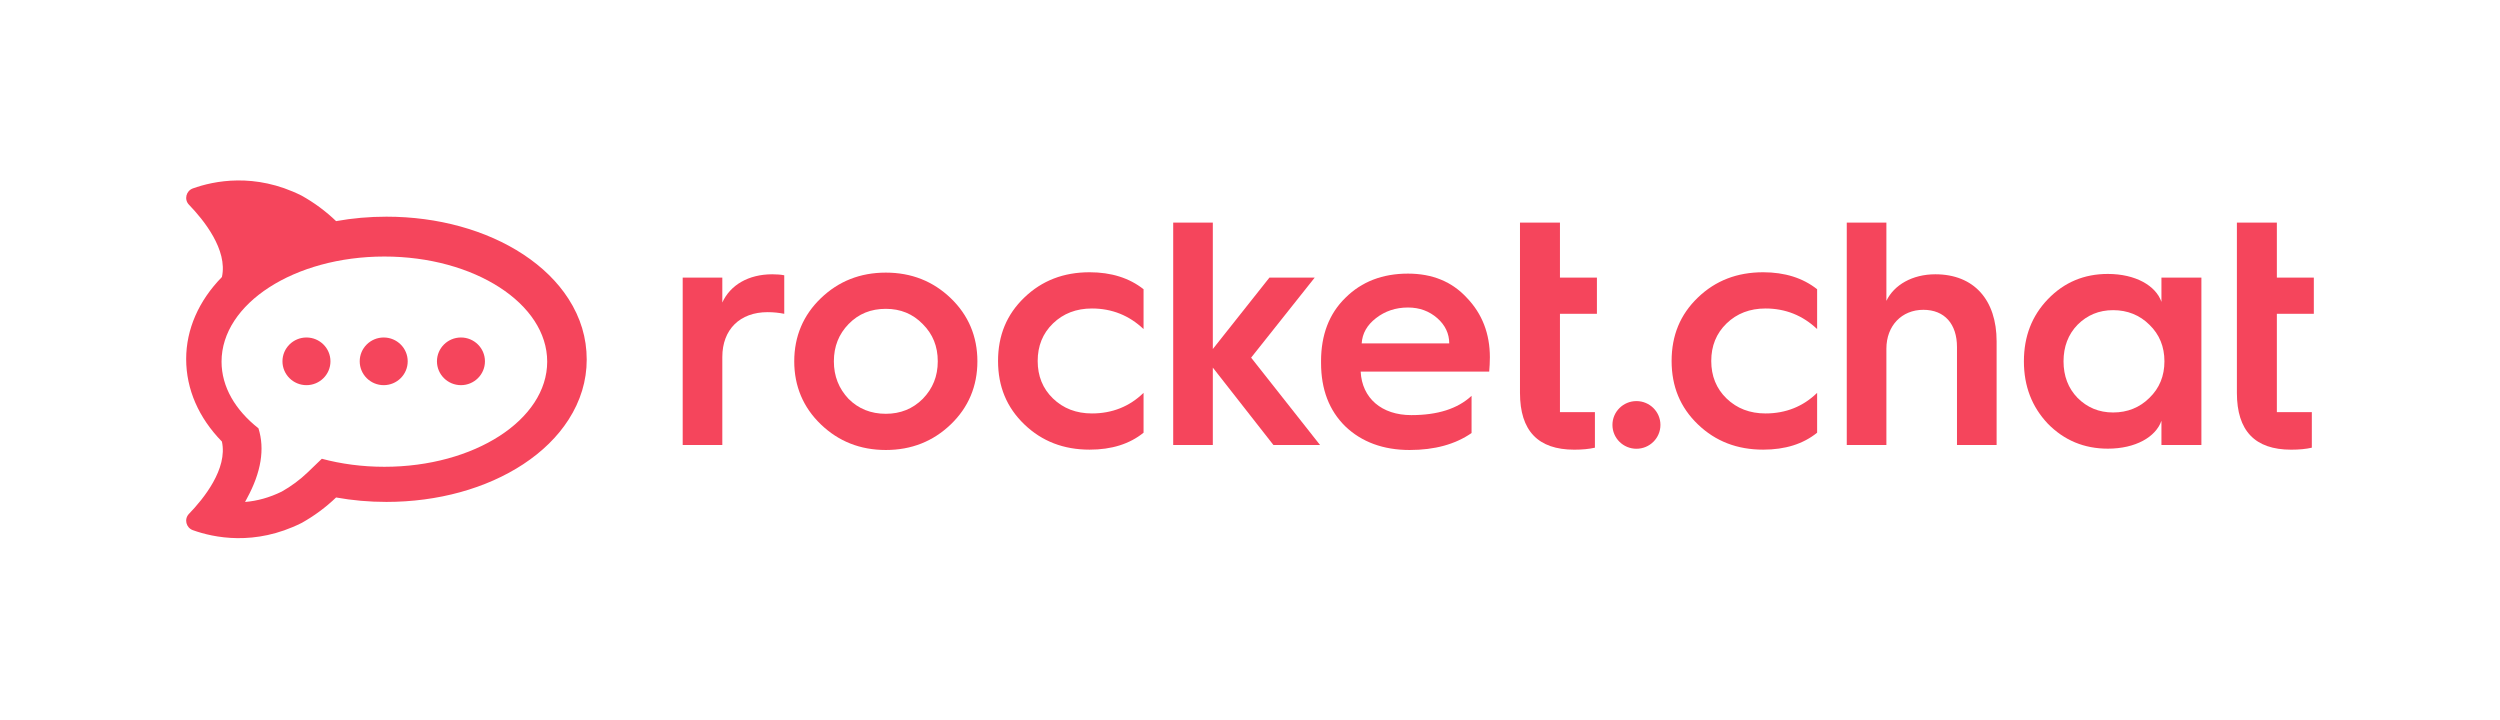
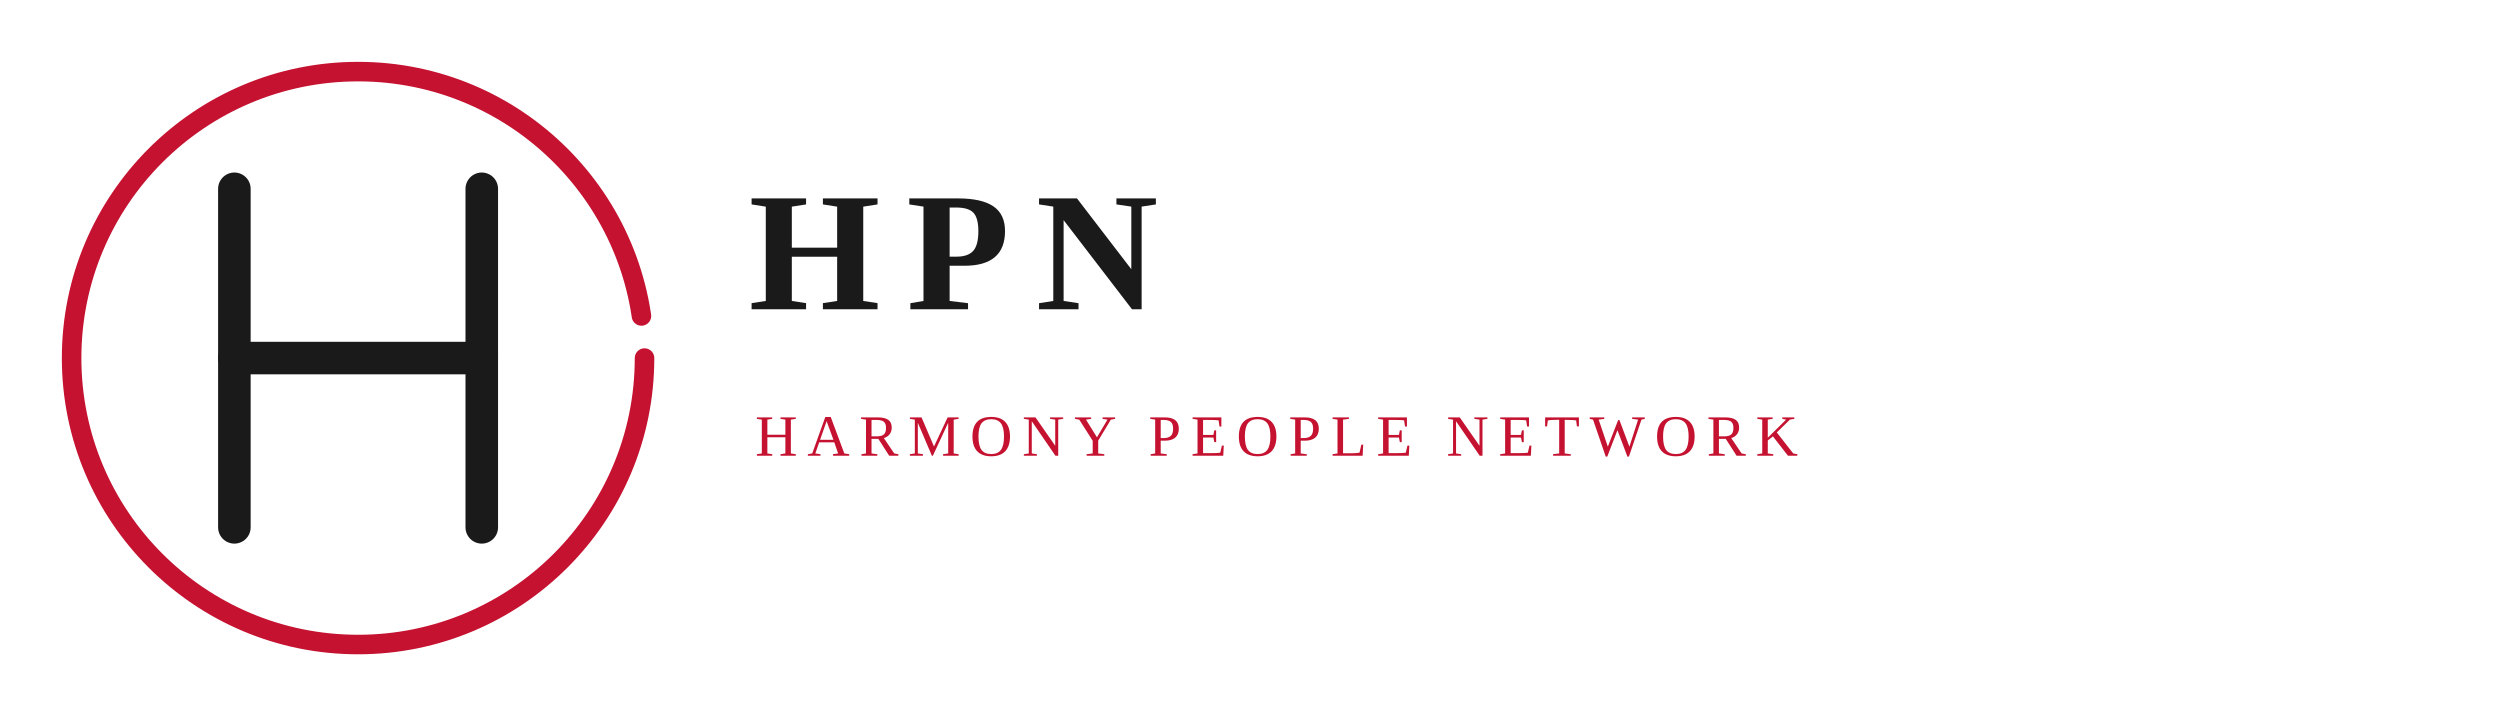
<svg xmlns="http://www.w3.org/2000/svg" width="768" height="221" viewBox="0 0 768 221" fill="none">
-   <path d="M687.178 68.376H699.452V85.281H710.808V96.402H699.452V126.607H710.193V137.528C708.453 137.935 706.305 138.141 703.849 138.141C692.7 138.141 687.174 132.326 687.174 120.692V68.376H687.178Z" fill="#F5455C" />
-   <path d="M663.995 92.73V85.281H676.268V136.708H663.995V129.259C662.255 134.259 656.017 137.83 647.526 137.83C640.265 137.83 634.123 135.28 629.111 130.179C624.2 124.973 621.744 118.65 621.744 110.994C621.744 103.339 624.2 97.016 629.111 91.911C634.123 86.705 640.26 84.154 647.526 84.154C656.013 84.159 662.255 87.731 663.995 92.73ZM660.309 122.221C663.38 119.263 664.913 115.486 664.913 110.999C664.913 106.512 663.38 102.735 660.309 99.772C657.344 96.814 653.557 95.281 649.16 95.281C644.763 95.281 641.183 96.81 638.213 99.772C635.349 102.73 633.917 106.507 633.917 110.999C633.917 115.491 635.349 119.263 638.213 122.221C641.178 125.179 644.758 126.713 649.16 126.713C653.562 126.713 657.344 125.179 660.309 122.221Z" fill="#F5455C" />
-   <path d="M209.724 136.708V85.281H221.896V92.932C224.352 87.524 229.979 84.26 237.24 84.26C238.672 84.26 239.903 84.361 240.922 84.567V96.402C239.388 96.096 237.649 95.894 235.808 95.894C227.317 95.894 221.896 101.201 221.896 109.671V136.713H209.724V136.708Z" fill="#F5455C" />
-   <path d="M243.992 110.995C243.992 103.339 246.755 96.81 252.176 91.604C257.597 86.398 264.248 83.747 272.124 83.747C280 83.747 286.651 86.398 292.072 91.604C297.493 96.81 300.256 103.339 300.256 110.995C300.256 118.645 297.493 125.179 292.072 130.38C286.651 135.586 280 138.237 272.124 138.237C264.248 138.237 257.597 135.586 252.176 130.38C246.755 125.179 243.992 118.645 243.992 110.995ZM283.479 122.524C286.55 119.36 288.083 115.582 288.083 110.995C288.083 106.402 286.55 102.625 283.479 99.566C280.409 96.402 276.627 94.873 272.124 94.873C267.52 94.873 263.738 96.402 260.667 99.566C257.702 102.629 256.165 106.402 256.165 110.995C256.165 115.587 257.698 119.36 260.667 122.524C263.738 125.587 267.52 127.116 272.124 127.116C276.627 127.116 280.409 125.587 283.479 122.524Z" fill="#F5455C" />
-   <path d="M351.3 88.852V101.095C346.903 96.91 341.583 94.768 335.446 94.768C330.641 94.768 326.647 96.297 323.48 99.36C320.309 102.423 318.776 106.301 318.776 110.889C318.776 115.481 320.309 119.359 323.48 122.418C326.652 125.481 330.641 127.01 335.446 127.01C341.689 127.01 347.004 124.868 351.3 120.683V132.926C347.004 136.397 341.482 138.132 334.73 138.132C326.753 138.132 320.102 135.582 314.682 130.376C309.261 125.17 306.599 118.741 306.599 110.884C306.599 103.027 309.256 96.599 314.682 91.393C320.102 86.187 326.753 83.637 334.73 83.637C341.377 83.646 346.903 85.381 351.3 88.852Z" fill="#F5455C" />
-   <path d="M360.407 136.708V68.376H372.58V107.217L389.971 85.276H403.883L384.344 109.868L405.517 136.703H391.197L372.58 112.927V136.703H360.407V136.708Z" fill="#F5455C" />
-   <path d="M405.824 110.994C405.824 102.931 408.28 96.402 413.292 91.503C418.304 86.503 424.749 84.054 432.524 84.054C439.992 84.054 446.028 86.503 450.631 91.503C455.336 96.402 457.691 102.524 457.691 109.767C457.691 111.297 457.59 112.83 457.484 114.154H417.997C418.405 122.317 424.441 127.523 433.548 127.523C441.63 127.523 447.767 125.586 452.063 121.603V133.031C447.051 136.502 440.708 138.237 433.038 138.237C424.955 138.237 418.309 135.788 413.297 130.994C408.284 126.095 405.829 119.566 405.829 111.503V110.994H405.824ZM445.206 105.486C445.206 102.528 443.98 99.873 441.525 97.73C439.069 95.587 436.104 94.466 432.524 94.466C428.737 94.466 425.465 95.587 422.706 97.73C419.943 99.873 418.511 102.423 418.309 105.486H445.206Z" fill="#F5455C" />
-   <path d="M466.944 68.376H479.218V85.281H490.573V96.402H479.218V126.607H489.958V137.528C488.218 137.935 486.07 138.141 483.615 138.141C472.466 138.141 466.939 132.326 466.939 120.692V68.376H466.944Z" fill="#F5455C" />
-   <path d="M502.713 123.215C498.642 123.215 495.342 126.493 495.342 130.536C495.342 134.579 498.642 137.857 502.713 137.857C506.785 137.857 510.085 134.579 510.085 130.536C510.085 126.493 506.785 123.215 502.713 123.215Z" fill="#F5455C" />
-   <path d="M558.22 88.852V101.095C553.823 96.91 548.503 94.768 542.366 94.768C537.561 94.768 533.567 96.297 530.4 99.36C527.229 102.423 525.696 106.301 525.696 110.889C525.696 115.481 527.229 119.359 530.4 122.418C533.572 125.481 537.561 127.01 542.366 127.01C548.604 127.01 553.924 124.868 558.22 120.683V132.926C553.924 136.397 548.402 138.132 541.65 138.132C533.673 138.132 527.022 135.582 521.601 130.376C516.181 125.17 513.519 118.741 513.519 110.884C513.519 103.027 516.176 96.599 521.601 91.393C527.022 86.187 533.673 83.637 541.65 83.637C548.297 83.646 553.823 85.381 558.22 88.852Z" fill="#F5455C" />
-   <path d="M567.326 136.708V68.376H579.499V92.423C581.853 87.524 587.476 84.26 594.535 84.26C606.4 84.26 613.359 92.117 613.359 104.873V136.708H601.186V106.603C601.186 99.561 597.399 95.175 590.854 95.175C584.203 95.175 579.499 100.074 579.499 107.112V136.703H567.326V136.708Z" fill="#F5455C" />
-   <path d="M174.643 91.805C171.307 86.618 166.629 82.025 160.75 78.152C149.39 70.68 134.463 66.564 118.72 66.564C113.46 66.564 108.277 67.021 103.247 67.928C100.126 64.92 96.477 62.214 92.612 60.075C78.273 52.919 65.632 55.589 59.248 57.882C57.15 58.638 56.503 61.298 58.054 62.896C62.557 67.548 70.007 76.742 68.175 85.102C61.051 92.382 57.191 101.155 57.191 110.289C57.191 119.598 61.051 128.37 68.171 135.646C70.002 144.006 62.553 153.205 58.05 157.857C56.503 159.455 57.145 162.11 59.243 162.866C65.628 165.164 78.264 167.834 92.607 160.677C96.472 158.539 100.121 155.833 103.242 152.825C108.273 153.731 113.455 154.189 118.715 154.189C134.463 154.189 149.39 150.078 160.745 142.605C166.625 138.732 171.302 134.144 174.639 128.952C178.357 123.174 180.239 116.951 180.239 110.468C180.243 103.801 178.357 97.588 174.643 91.805ZM118.077 143.397C111.27 143.397 104.78 142.518 98.864 140.93L94.54 145.092C92.19 147.353 89.436 149.4 86.562 151.012C82.757 152.875 78.998 153.896 75.28 154.203C75.492 153.823 75.684 153.438 75.891 153.054C80.224 145.087 81.394 137.926 79.397 131.575C72.311 126.003 68.06 118.87 68.06 111.1C68.06 93.266 90.455 78.807 118.077 78.807C145.699 78.807 168.098 93.266 168.098 111.1C168.094 128.943 145.699 143.397 118.077 143.397Z" fill="#F5455C" />
-   <path d="M94.145 103.678C90.074 103.678 86.773 106.956 86.773 110.999C86.773 115.042 90.074 118.32 94.145 118.32C98.216 118.32 101.516 115.042 101.516 110.999C101.516 106.956 98.216 103.678 94.145 103.678Z" fill="#F5455C" />
-   <path d="M117.875 103.678C113.804 103.678 110.504 106.956 110.504 110.999C110.504 115.042 113.804 118.32 117.875 118.32C121.947 118.32 125.247 115.042 125.247 110.999C125.247 106.956 121.947 103.678 117.875 103.678Z" fill="#F5455C" />
-   <path d="M141.605 103.678C137.534 103.678 134.233 106.956 134.233 110.999C134.233 115.042 137.534 118.32 141.605 118.32C145.676 118.32 148.976 115.042 148.976 110.999C148.976 106.956 145.672 103.678 141.605 103.678Z" fill="#F5455C" />
+   <circle cx="110" cy="110" r="88" stroke="#C41230" stroke-width="6" fill="none" stroke-linecap="round" stroke-dasharray="540 20" />
+   <line x1="72" y1="58" x2="72" y2="162" stroke="#1A1A1A" stroke-width="10" stroke-linecap="round" />
+   <line x1="148" y1="58" x2="148" y2="162" stroke="#1A1A1A" stroke-width="10" stroke-linecap="round" />
+   <line x1="72" y1="110" x2="148" y2="110" stroke="#1A1A1A" stroke-width="10" stroke-linecap="round" />
+   <text x="230" y="95" font-family="Georgia, 'Times New Roman', serif" font-size="52" font-weight="700" fill="#1A1A1A" letter-spacing="8">HPN</text>
+   <text x="232" y="140" font-family="Georgia, 'Times New Roman', serif" font-size="18" fill="#C41230" letter-spacing="3">HARMONY PEOPLE NETWORK</text>
</svg>
